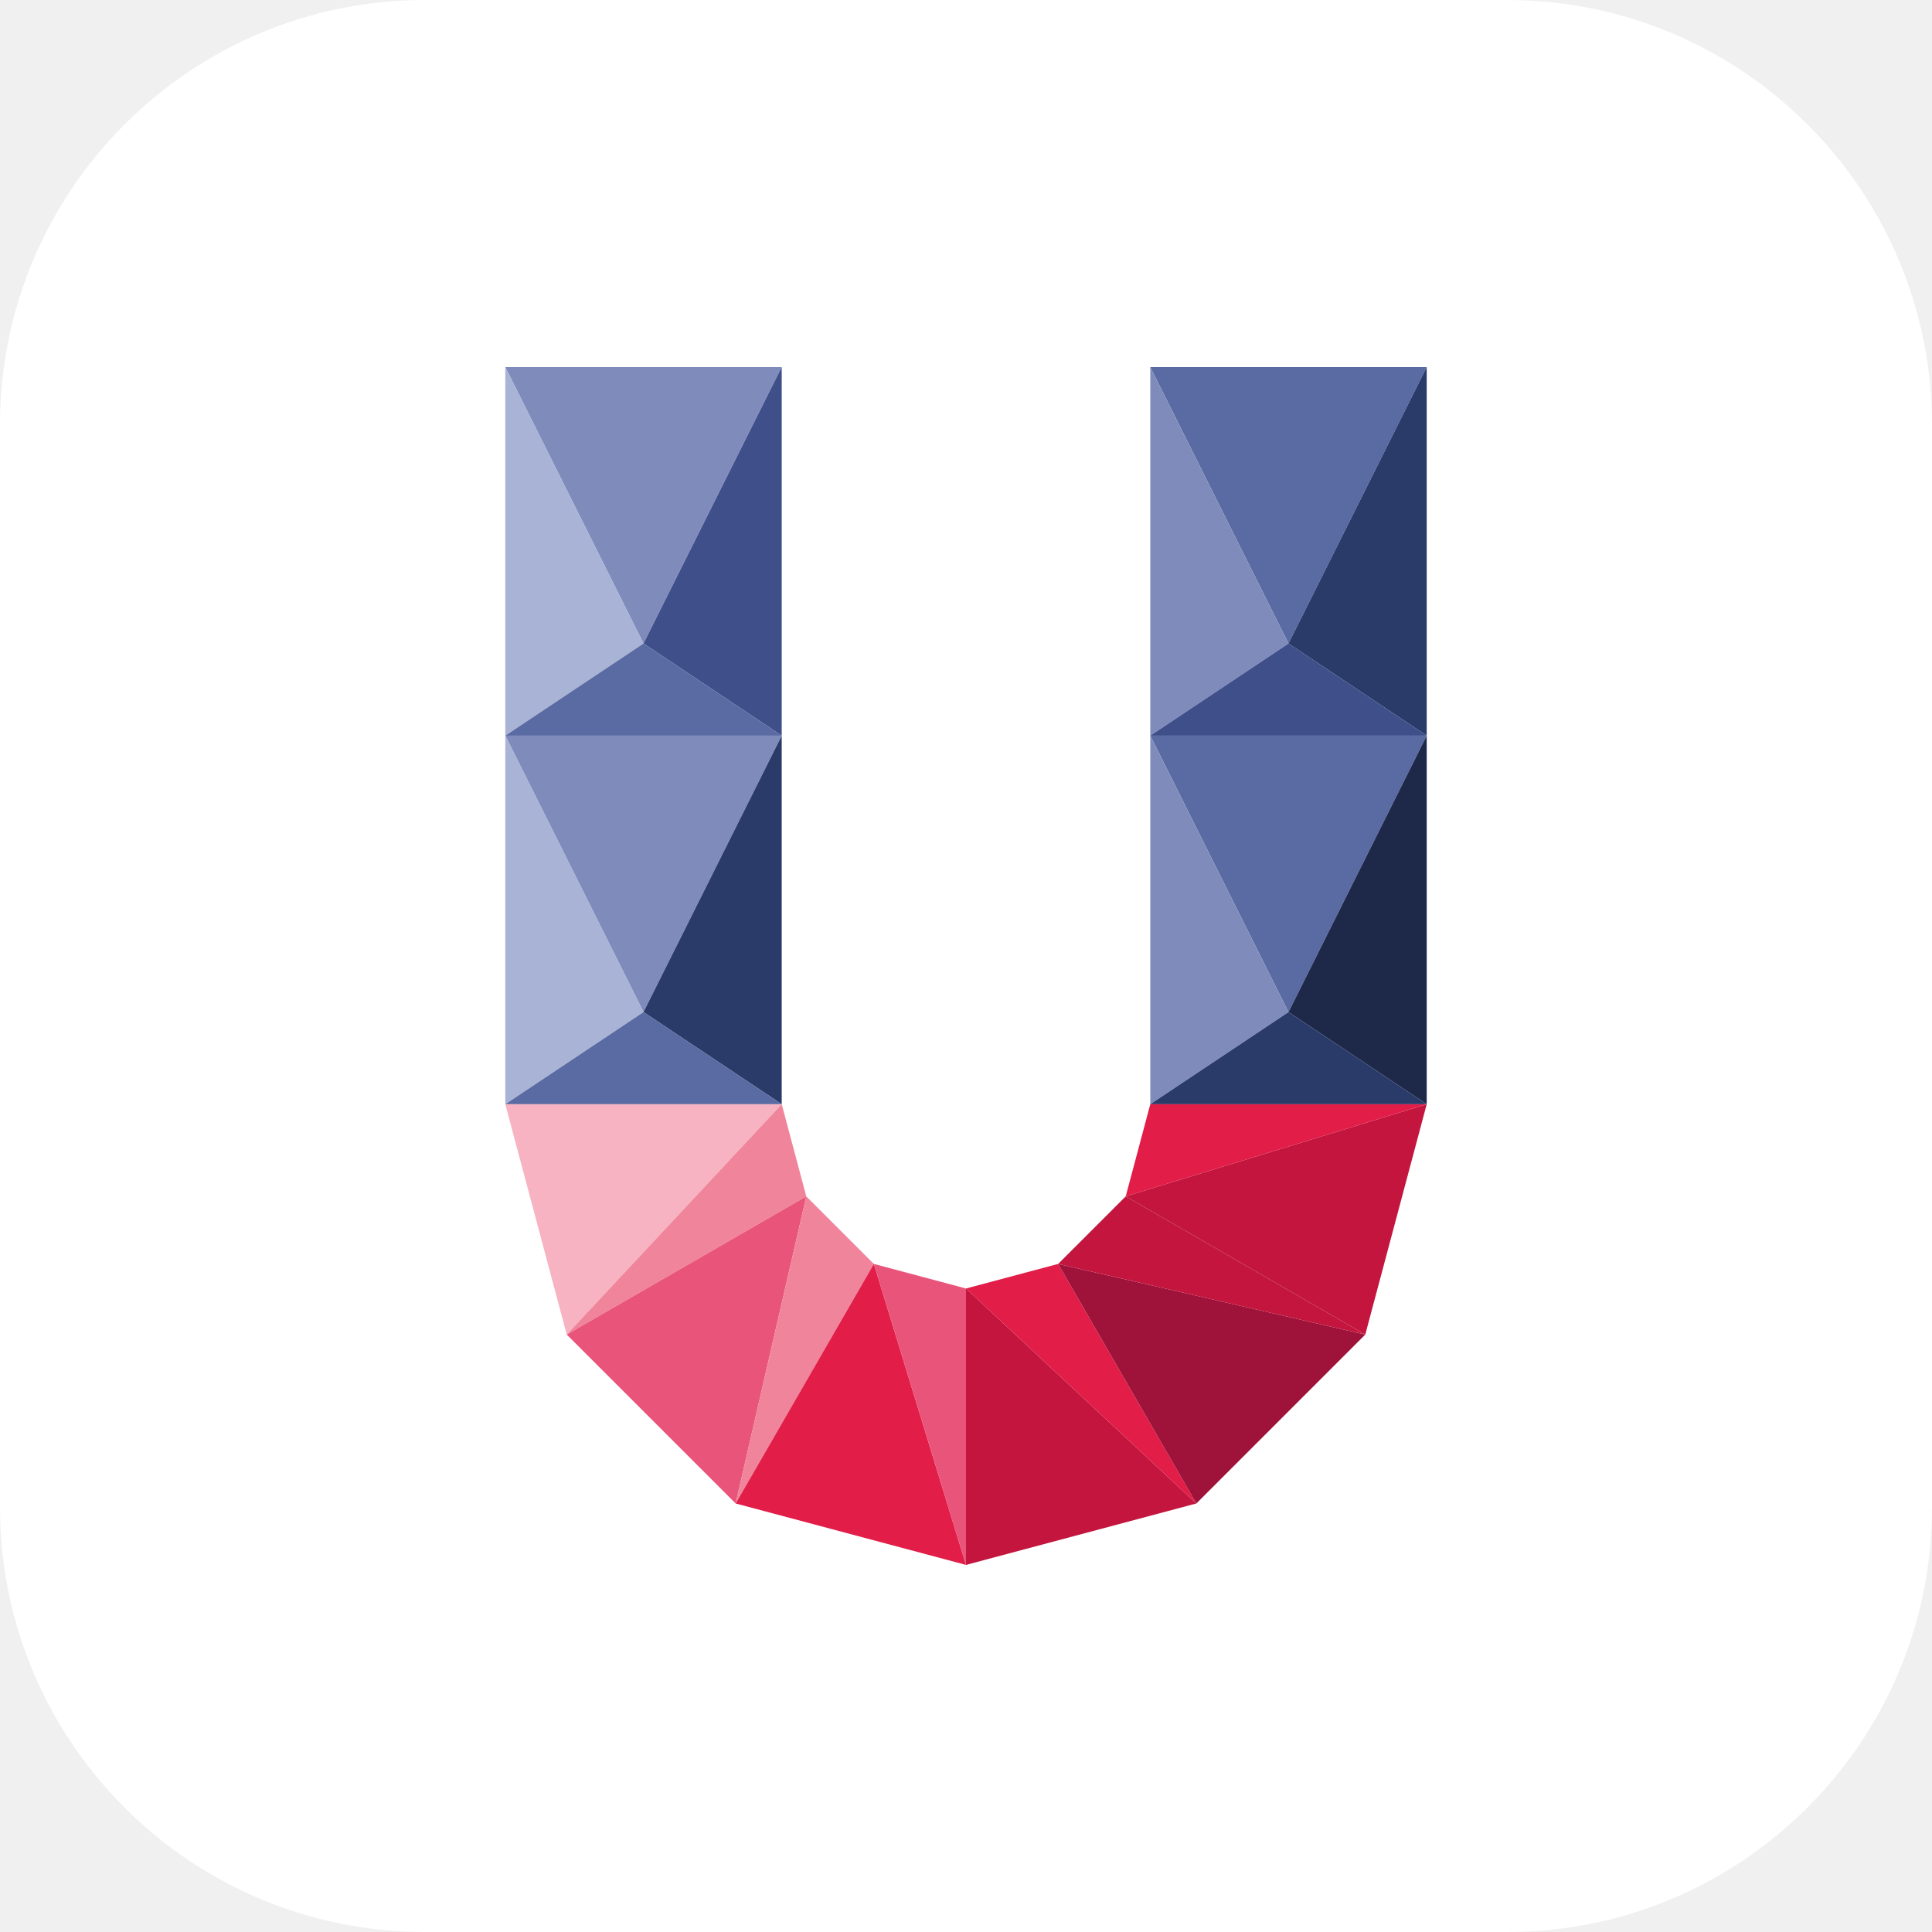
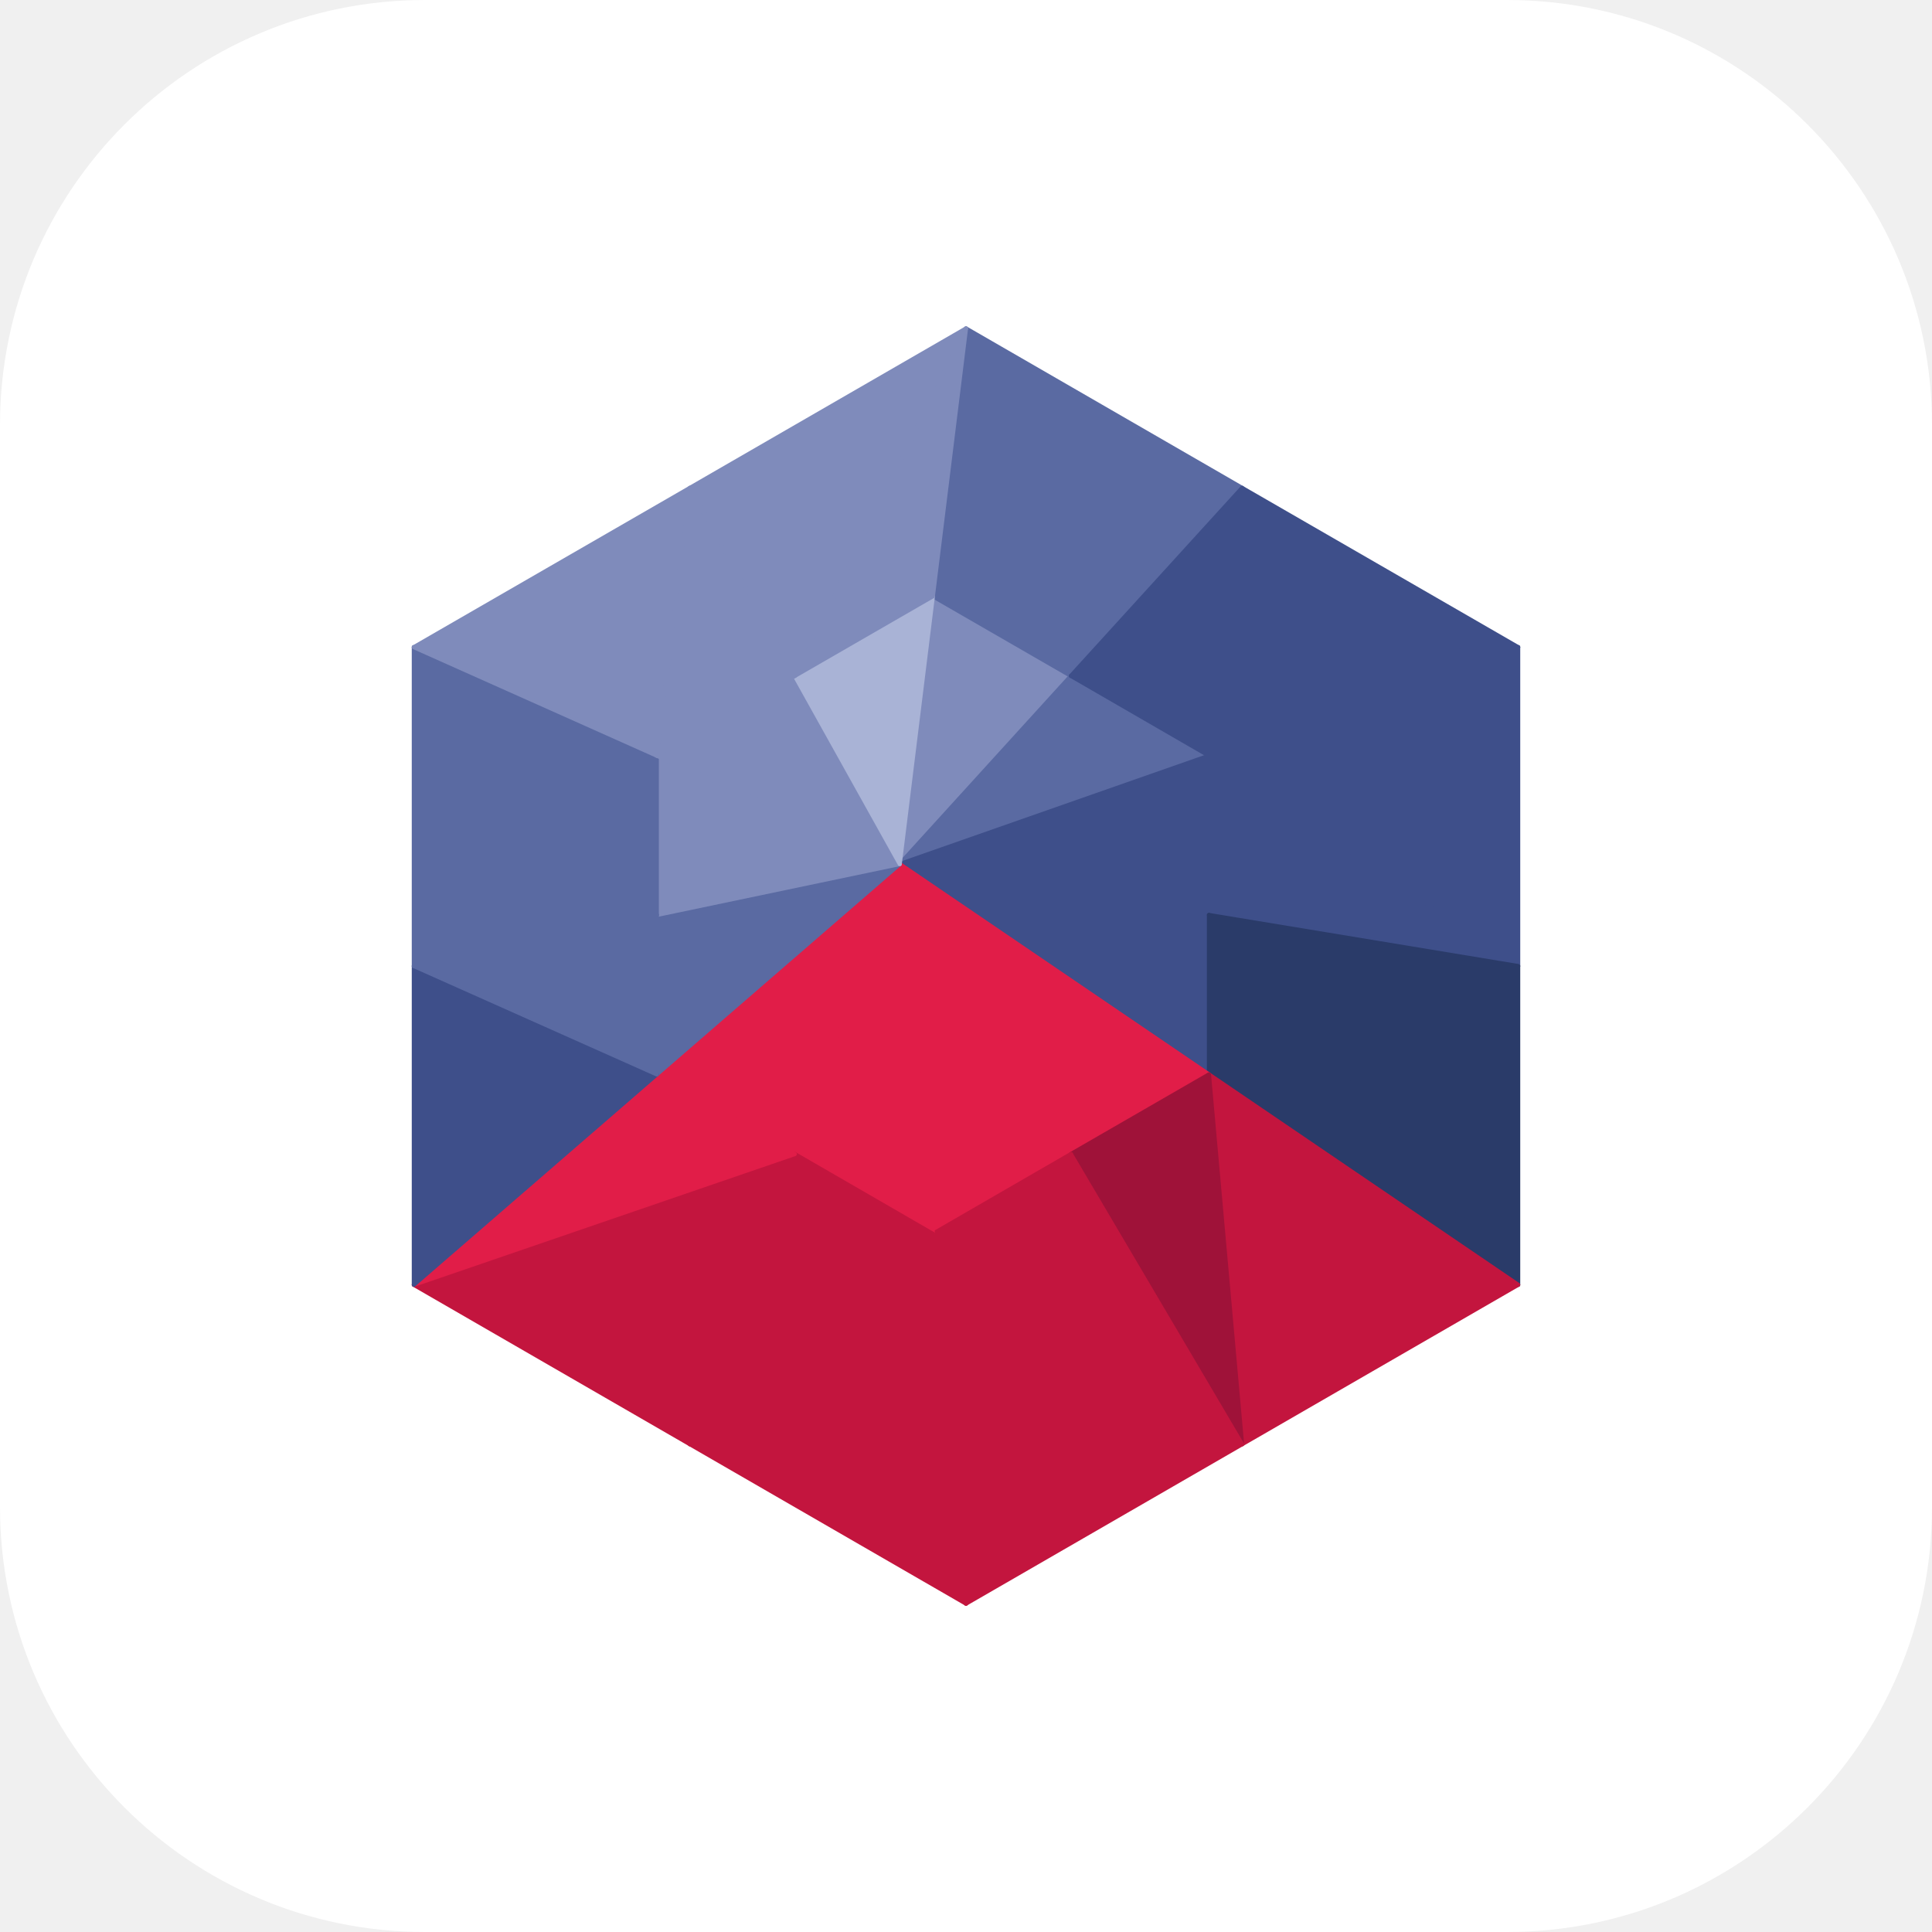
<svg xmlns="http://www.w3.org/2000/svg" viewBox="0 0 100 100" role="img" aria-label="grupowe.pro">
  <rect width="100" height="100" rx="22" fill="#FFFFFF" />
-   <g transform="translate(18.20513 12.64103) scale(0.7948718)">
-     <polygon points="10,8 28,8 19,26" fill="#7F8BBB" />
-     <polygon points="10,8 19,26 10,32" fill="#A9B3D6" />
-     <polygon points="28,8 19,26 28,32" fill="#3E4F8A" />
-     <polygon points="10,32 19,26 28,32" fill="#5A6AA2" />
-     <polygon points="10,32 28,32 19,50" fill="#7F8BBB" />
-     <polygon points="10,32 19,50 10,56" fill="#A9B3D6" />
-     <polygon points="28,32 19,50 28,56" fill="#2A3B69" />
-     <polygon points="10,56 19,50 28,56" fill="#5A6AA2" />
-     <polygon points="52,8 70,8 61,26" fill="#5A6AA2" />
-     <polygon points="52,8 61,26 52,32" fill="#7F8BBB" />
-     <polygon points="70,8 61,26 70,32" fill="#2A3B69" />
-     <polygon points="52,32 61,26 70,32" fill="#3E4F8A" />
-     <polygon points="52,32 70,32 61,50" fill="#5A6AA2" />
-     <polygon points="52,32 61,50 52,56" fill="#7F8BBB" />
-     <polygon points="70,32 61,50 70,56" fill="#1E294A" />
-     <polygon points="52,56 61,50 70,56" fill="#2A3B69" />
-     <polygon points="10,56 14,71 28,56" fill="#F7B3C1" />
-     <polygon points="14,71 29.6,62 28,56" fill="#F0849B" />
-     <polygon points="14,71 25,82 29.6,62" fill="#E9557A" />
-     <polygon points="25,82 34,66.4 29.6,62" fill="#F0849B" />
-     <polygon points="25,82 40,86 34,66.4" fill="#E11D48" />
-     <polygon points="40,86 40,68 34,66.4" fill="#E9557A" />
-     <polygon points="40,86 55,82 40,68" fill="#C3153E" />
-     <polygon points="55,82 46,66.4 40,68" fill="#E11D48" />
-     <polygon points="55,82 66,71 46,66.4" fill="#9F1239" />
-     <polygon points="66,71 50.4,62 46,66.4" fill="#C3153E" />
-     <polygon points="66,71 70,56 50.4,62" fill="#C3153E" />
-     <polygon points="70,56 52,56 50.4,62" fill="#E11D48" />
+   <g transform="translate(21.42 17.00) scale(0.7145)">
+     <polygon points="35.20,38.80 37.60,19.40 47.60,25.17" fill="#7F8BBB" stroke="#7F8BBB" stroke-width="0.3" stroke-linejoin="round" />
+     <polygon points="35.20,38.80 47.60,25.17 57.60,30.95" fill="#5A6AA2" stroke="#5A6AA2" stroke-width="0.3" stroke-linejoin="round" />
+     <polygon points="37.60,19.40 40.00,0.00 60.00,11.55" fill="#5A6AA2" stroke="#5A6AA2" stroke-width="0.3" stroke-linejoin="round" />
+     <polygon points="37.60,19.40 60.00,11.55 47.60,25.17" fill="#5A6AA2" stroke="#5A6AA2" stroke-width="0.3" stroke-linejoin="round" />
+     <polygon points="47.60,25.17 60.00,11.55 80.00,23.09" fill="#3E4F8A" stroke="#3E4F8A" stroke-width="0.3" stroke-linejoin="round" />
+     <polygon points="47.60,25.17 80.00,23.09 57.60,30.95" fill="#3E4F8A" stroke="#3E4F8A" stroke-width="0.3" stroke-linejoin="round" />
+     <polygon points="35.20,38.80 57.60,30.95 57.60,42.49" fill="#3E4F8A" stroke="#3E4F8A" stroke-width="0.3" stroke-linejoin="round" />
+     <polygon points="35.20,38.80 57.60,42.49 57.60,54.04" fill="#3E4F8A" stroke="#3E4F8A" stroke-width="0.3" stroke-linejoin="round" />
+     <polygon points="57.60,30.95 80.00,23.09 80.00,46.19" fill="#3E4F8A" stroke="#3E4F8A" stroke-width="0.3" stroke-linejoin="round" />
+     <polygon points="57.60,30.95 80.00,46.19 57.60,42.49" fill="#3E4F8A" stroke="#3E4F8A" stroke-width="0.3" stroke-linejoin="round" />
+     <polygon points="57.60,42.49 80.00,46.19 80.00,69.28" fill="#2A3B69" stroke="#2A3B69" stroke-width="0.3" stroke-linejoin="round" />
+     <polygon points="57.60,42.49 80.00,69.28 57.60,54.04" fill="#2A3B69" stroke="#2A3B69" stroke-width="0.3" stroke-linejoin="round" />
+     <polygon points="35.20,38.80 57.60,54.04 47.60,59.81" fill="#E11D48" stroke="#E11D48" stroke-width="0.3" stroke-linejoin="round" />
+     <polygon points="35.20,38.80 47.60,59.81 37.60,65.59" fill="#E11D48" stroke="#E11D48" stroke-width="0.3" stroke-linejoin="round" />
+     <polygon points="57.60,54.04 80.00,69.28 60.00,80.83" fill="#C3153E" stroke="#C3153E" stroke-width="0.3" stroke-linejoin="round" />
+     <polygon points="57.60,54.04 60.00,80.83 47.60,59.81" fill="#9F1239" stroke="#9F1239" stroke-width="0.3" stroke-linejoin="round" />
+     <polygon points="47.60,59.81 60.00,80.83 40.00,92.38" fill="#C3153E" stroke="#C3153E" stroke-width="0.3" stroke-linejoin="round" />
+     <polygon points="47.60,59.81 40.00,92.38 37.60,65.59" fill="#C3153E" stroke="#C3153E" stroke-width="0.3" stroke-linejoin="round" />
+     <polygon points="35.20,38.80 37.60,65.59 27.60,59.81" fill="#E11D48" stroke="#E11D48" stroke-width="0.3" stroke-linejoin="round" />
+     <polygon points="35.20,38.80 27.60,59.81 17.60,54.04" fill="#E11D48" stroke="#E11D48" stroke-width="0.3" stroke-linejoin="round" />
+     <polygon points="37.60,65.59 40.00,92.38 20.00,80.83" fill="#C3153E" stroke="#C3153E" stroke-width="0.3" stroke-linejoin="round" />
+     <polygon points="37.60,65.59 20.00,80.83 27.60,59.81" fill="#C3153E" stroke="#C3153E" stroke-width="0.3" stroke-linejoin="round" />
+     <polygon points="27.60,59.81 20.00,80.83 0.00,69.28" fill="#C3153E" stroke="#C3153E" stroke-width="0.3" stroke-linejoin="round" />
+     <polygon points="27.60,59.81 0.00,69.28 17.60,54.04" fill="#E11D48" stroke="#E11D48" stroke-width="0.3" stroke-linejoin="round" />
+     <polygon points="35.20,38.80 17.60,54.04 17.60,42.49" fill="#5A6AA2" stroke="#5A6AA2" stroke-width="0.3" stroke-linejoin="round" />
+     <polygon points="35.20,38.80 17.60,42.49 17.60,30.95" fill="#7F8BBB" stroke="#7F8BBB" stroke-width="0.3" stroke-linejoin="round" />
+     <polygon points="17.60,54.04 0.00,69.28 0.00,46.19" fill="#3E4F8A" stroke="#3E4F8A" stroke-width="0.3" stroke-linejoin="round" />
+     <polygon points="17.60,54.04 0.00,46.19 17.60,42.49" fill="#5A6AA2" stroke="#5A6AA2" stroke-width="0.3" stroke-linejoin="round" />
+     <polygon points="17.60,42.49 0.00,46.19 0.00,23.09" fill="#5A6AA2" stroke="#5A6AA2" stroke-width="0.3" stroke-linejoin="round" />
+     <polygon points="17.60,42.49 0.00,23.09 17.60,30.95" fill="#5A6AA2" stroke="#5A6AA2" stroke-width="0.3" stroke-linejoin="round" />
+     <polygon points="35.20,38.80 17.60,30.95 27.60,25.17" fill="#7F8BBB" stroke="#7F8BBB" stroke-width="0.3" stroke-linejoin="round" />
+     <polygon points="35.20,38.80 27.60,25.17 37.60,19.40" fill="#A9B3D6" stroke="#A9B3D6" stroke-width="0.3" stroke-linejoin="round" />
+     <polygon points="17.60,30.95 0.00,23.09 20.00,11.55" fill="#7F8BBB" stroke="#7F8BBB" stroke-width="0.3" stroke-linejoin="round" />
+     <polygon points="17.60,30.95 20.00,11.55 27.60,25.17" fill="#7F8BBB" stroke="#7F8BBB" stroke-width="0.3" stroke-linejoin="round" />
+     <polygon points="27.60,25.17 20.00,11.55 40.00,0.00" fill="#7F8BBB" stroke="#7F8BBB" stroke-width="0.3" stroke-linejoin="round" />
+     <polygon points="27.60,25.17 40.00,0.00 37.60,19.40" fill="#7F8BBB" stroke="#7F8BBB" stroke-width="0.3" stroke-linejoin="round" />
  </g>
</svg>
